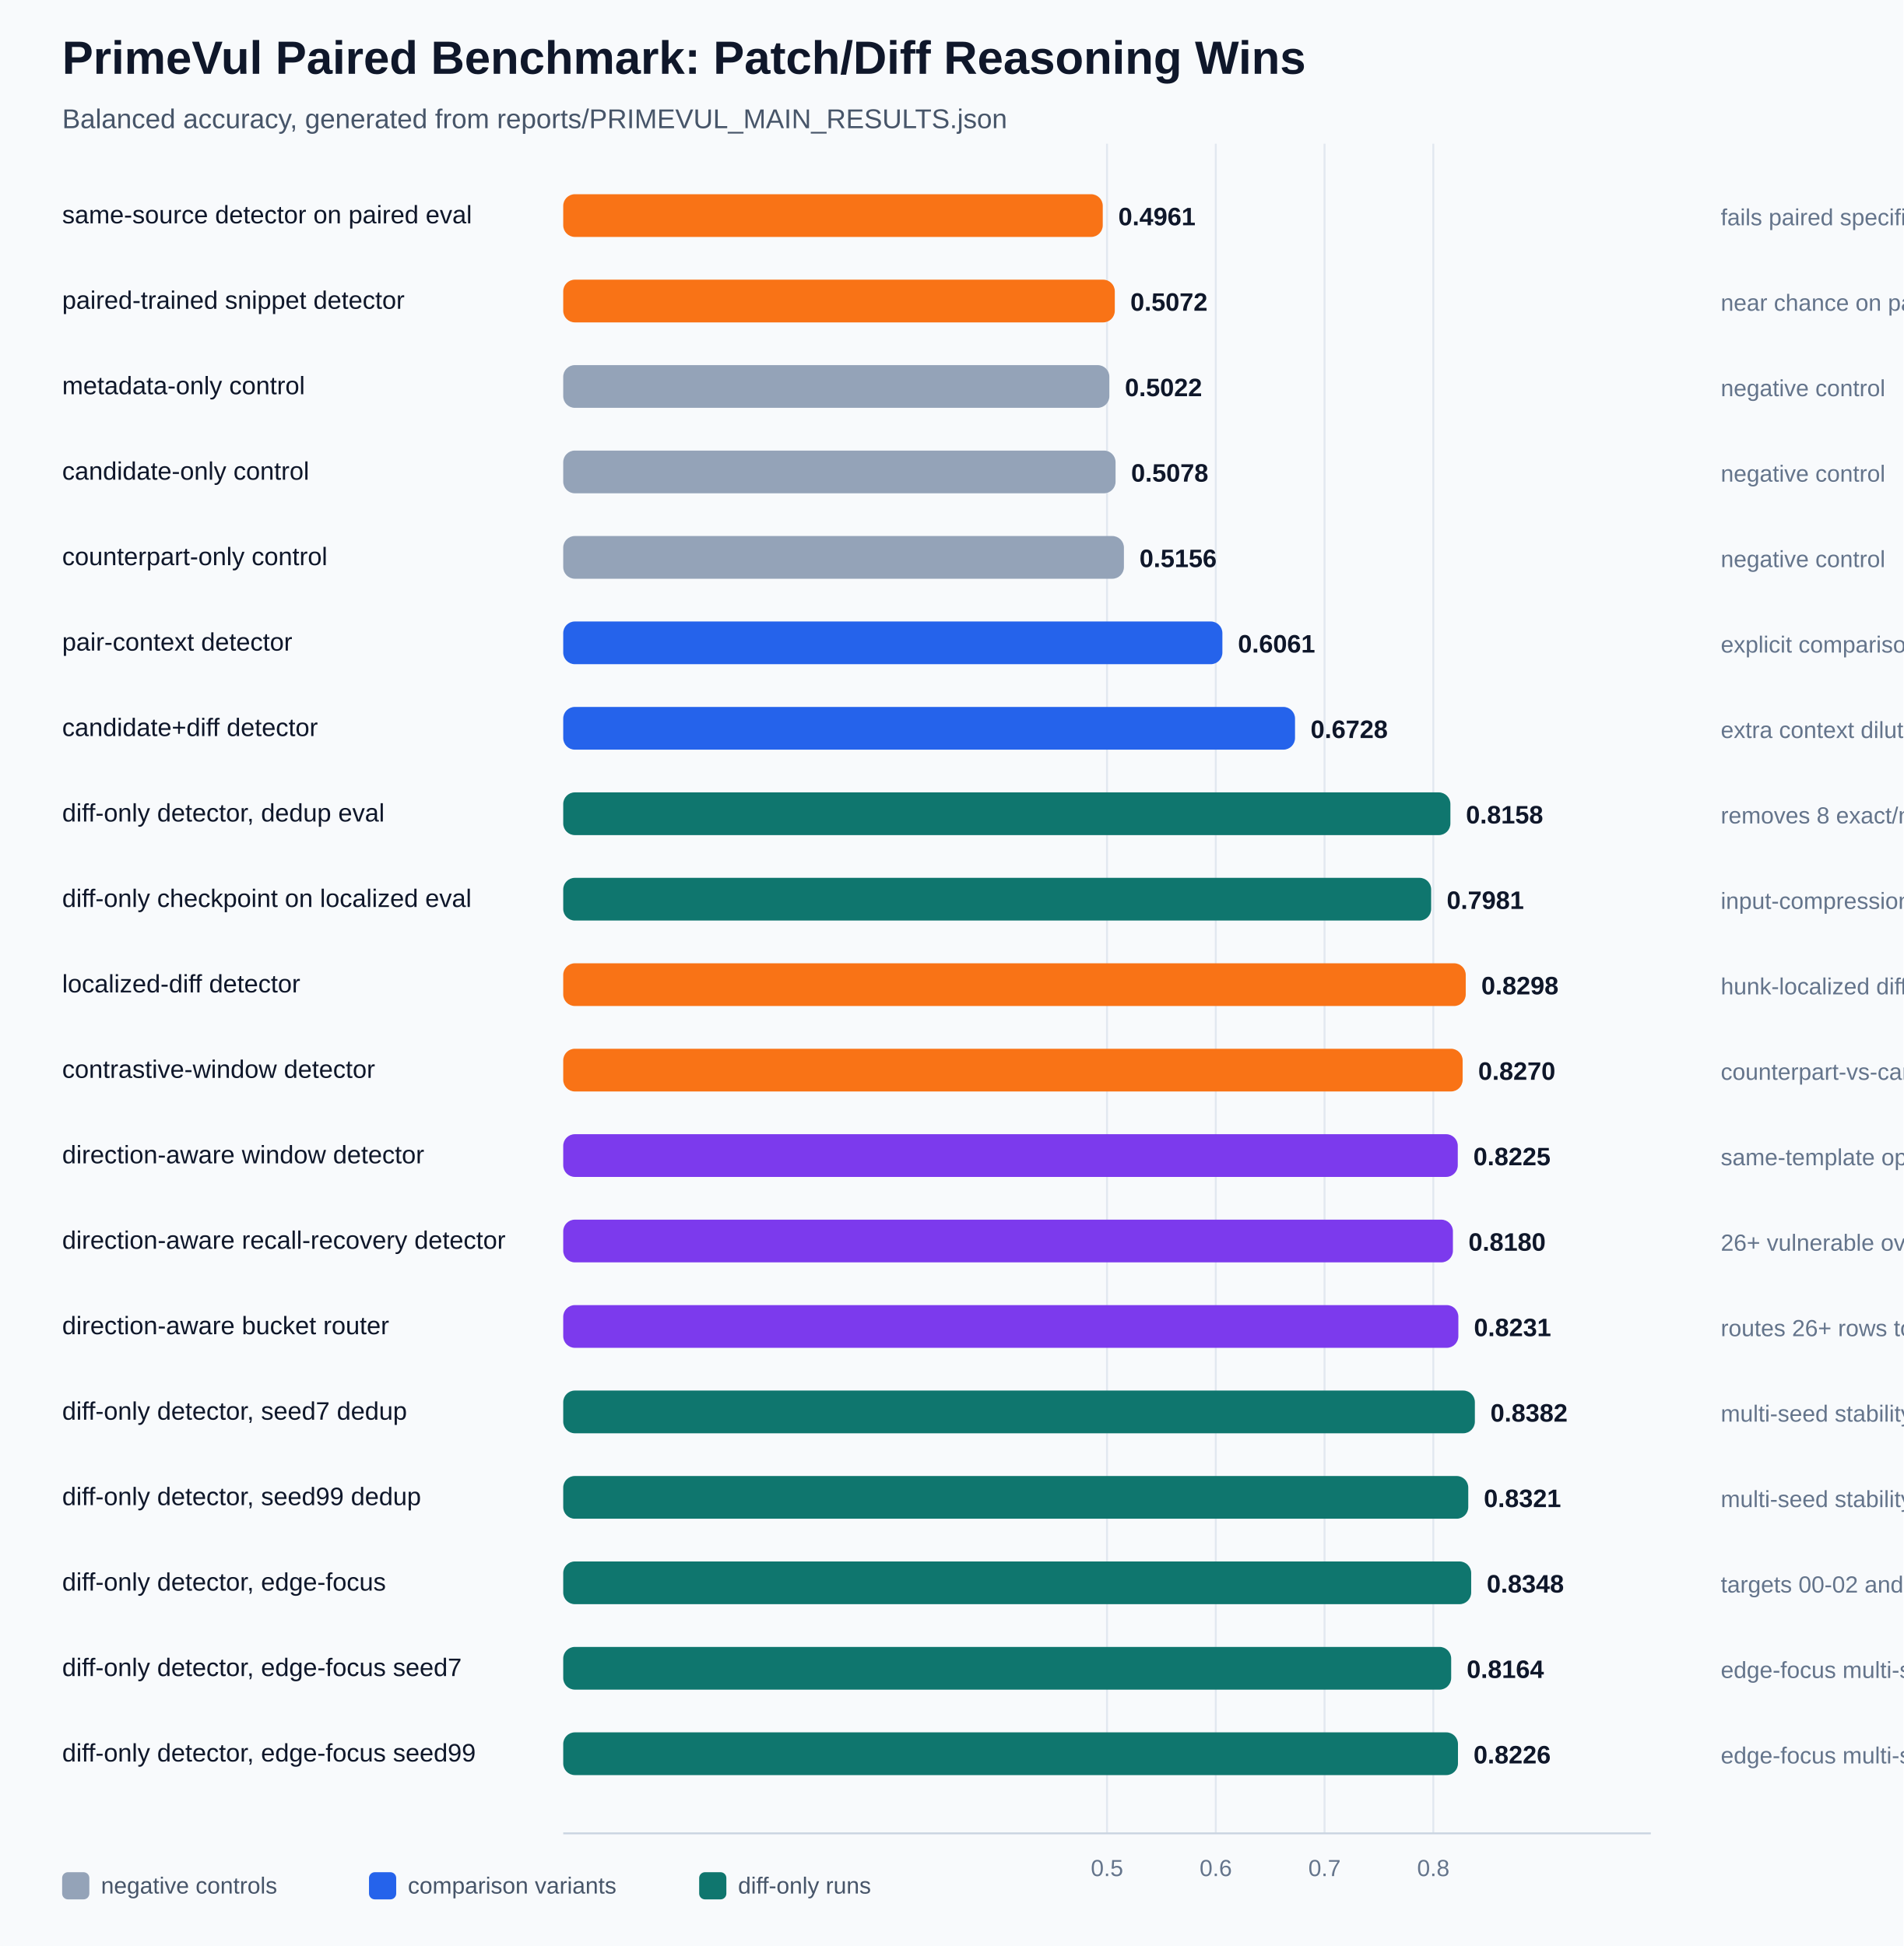
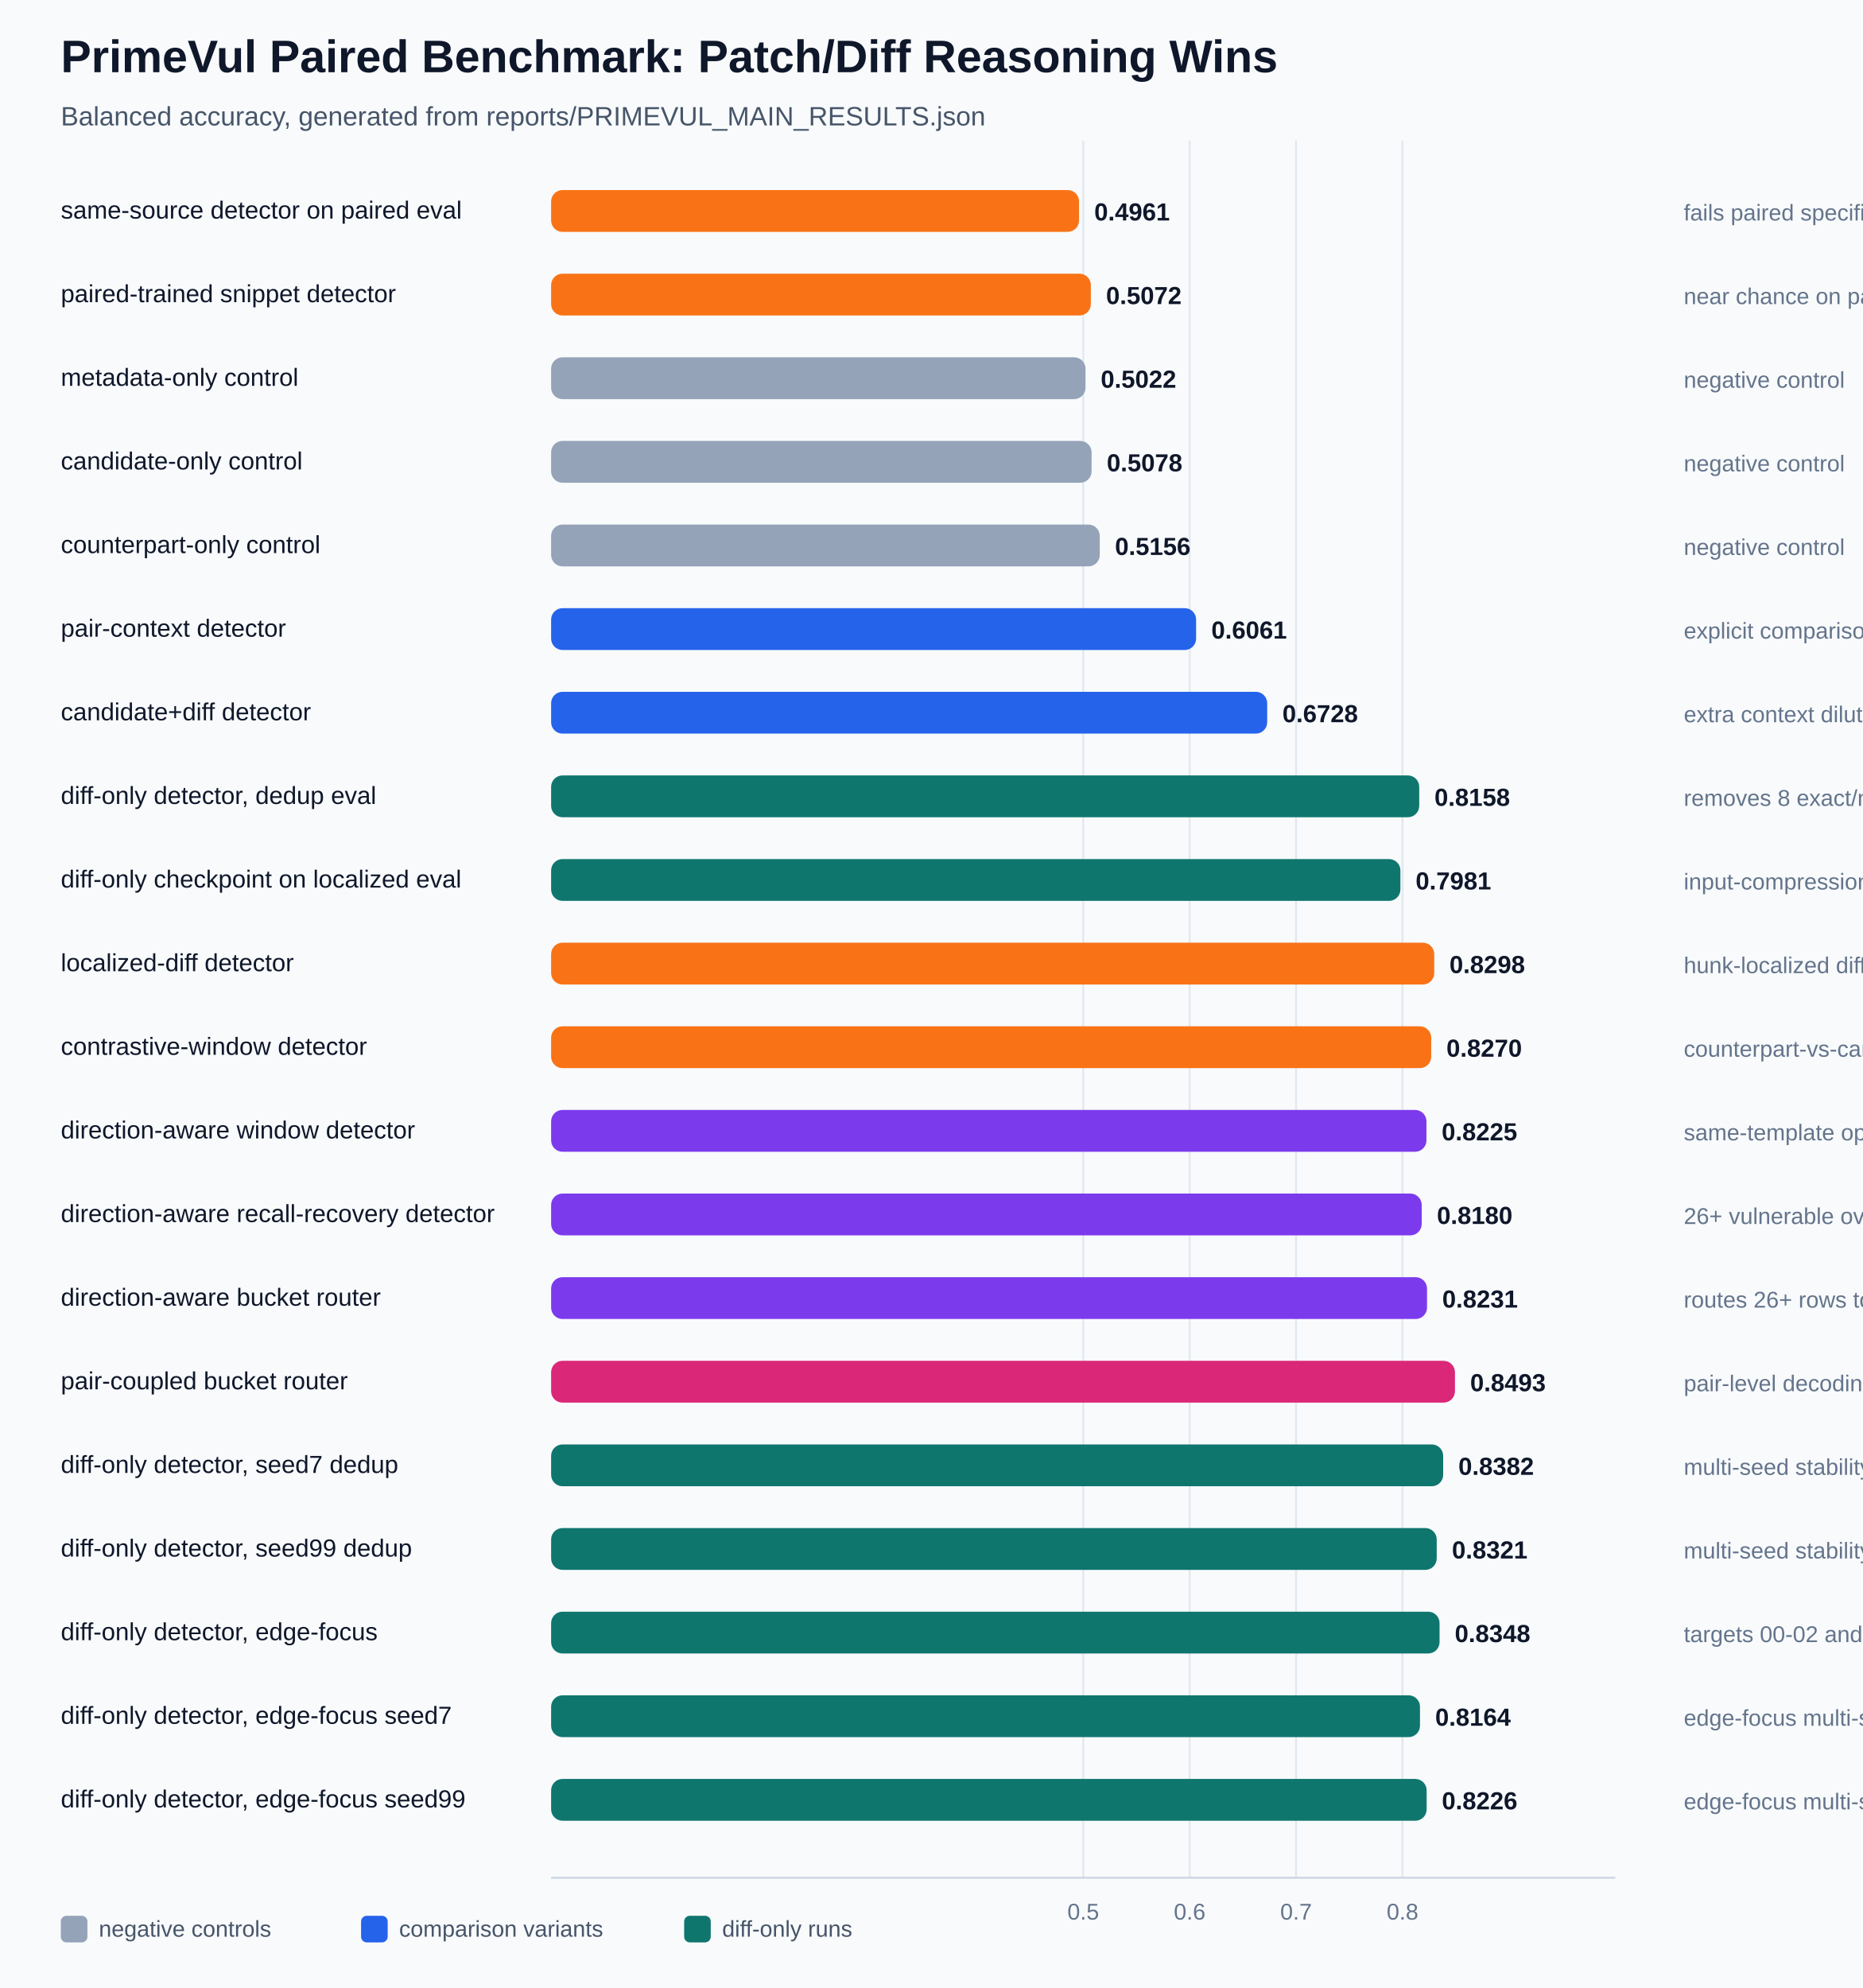
- <svg xmlns="http://www.w3.org/2000/svg" width="980" height="1002" viewBox="0 0 980 1002" role="img" aria-label="PrimeVul paired benchmark results">
+ <svg xmlns="http://www.w3.org/2000/svg" width="980" height="1046" viewBox="0 0 980 1046" role="img" aria-label="PrimeVul paired benchmark results">
  <rect width="100%" height="100%" fill="#f8fafc" />
  <text x="32" y="38" fill="#0f172a" font-family="Segoe UI, Arial, sans-serif" font-size="24" font-weight="700">PrimeVul Paired Benchmark: Patch/Diff Reasoning Wins</text>
  <text x="32" y="66" fill="#475569" font-family="Segoe UI, Arial, sans-serif" font-size="14">Balanced accuracy, generated from reports/PRIMEVUL_MAIN_RESULTS.json</text>
-   <line x1="570.0" y1="74" x2="570.0" y2="944" stroke="#e2e8f0" stroke-width="1" />
-   <text x="570.0" y="966" text-anchor="middle" fill="#64748b" font-family="Segoe UI, Arial, sans-serif" font-size="12">0.5</text>
-   <line x1="626.0" y1="74" x2="626.0" y2="944" stroke="#e2e8f0" stroke-width="1" />
-   <text x="626.0" y="966" text-anchor="middle" fill="#64748b" font-family="Segoe UI, Arial, sans-serif" font-size="12">0.6</text>
-   <line x1="682.0" y1="74" x2="682.0" y2="944" stroke="#e2e8f0" stroke-width="1" />
-   <text x="682.0" y="966" text-anchor="middle" fill="#64748b" font-family="Segoe UI, Arial, sans-serif" font-size="12">0.7</text>
-   <line x1="738.0" y1="74" x2="738.0" y2="944" stroke="#e2e8f0" stroke-width="1" />
-   <text x="738.0" y="966" text-anchor="middle" fill="#64748b" font-family="Segoe UI, Arial, sans-serif" font-size="12">0.8</text>
-   <line x1="290" y1="944" x2="850" y2="944" stroke="#cbd5e1" stroke-width="1" />
+   <line x1="570.0" y1="74" x2="570.0" y2="988" stroke="#e2e8f0" stroke-width="1" />
+   <text x="570.0" y="1010" text-anchor="middle" fill="#64748b" font-family="Segoe UI, Arial, sans-serif" font-size="12">0.5</text>
+   <line x1="626.0" y1="74" x2="626.0" y2="988" stroke="#e2e8f0" stroke-width="1" />
+   <text x="626.0" y="1010" text-anchor="middle" fill="#64748b" font-family="Segoe UI, Arial, sans-serif" font-size="12">0.6</text>
+   <line x1="682.0" y1="74" x2="682.0" y2="988" stroke="#e2e8f0" stroke-width="1" />
+   <text x="682.0" y="1010" text-anchor="middle" fill="#64748b" font-family="Segoe UI, Arial, sans-serif" font-size="12">0.7</text>
+   <line x1="738.0" y1="74" x2="738.0" y2="988" stroke="#e2e8f0" stroke-width="1" />
+   <text x="738.0" y="1010" text-anchor="middle" fill="#64748b" font-family="Segoe UI, Arial, sans-serif" font-size="12">0.8</text>
+   <line x1="290" y1="988" x2="850" y2="988" stroke="#cbd5e1" stroke-width="1" />
  <text x="32" y="115" fill="#0f172a" font-family="Segoe UI, Arial, sans-serif" font-size="13">same-source detector on paired eval</text>
  <rect x="290" y="100" width="277.8" height="22" rx="6" fill="#f97316" />
  <text x="575.8" y="116" fill="#0f172a" font-family="Segoe UI, Arial, sans-serif" font-size="13" font-weight="600">0.4961</text>
  <text x="886" y="116" fill="#64748b" font-family="Segoe UI, Arial, sans-serif" font-size="12">fails paired specificity</text>
  <text x="32" y="159" fill="#0f172a" font-family="Segoe UI, Arial, sans-serif" font-size="13">paired-trained snippet detector</text>
  <rect x="290" y="144" width="284.0" height="22" rx="6" fill="#f97316" />
  <text x="582.0" y="160" fill="#0f172a" font-family="Segoe UI, Arial, sans-serif" font-size="13" font-weight="600">0.5072</text>
  <text x="886" y="160" fill="#64748b" font-family="Segoe UI, Arial, sans-serif" font-size="12">near chance on paired snippets</text>
  <text x="32" y="203" fill="#0f172a" font-family="Segoe UI, Arial, sans-serif" font-size="13">metadata-only control</text>
  <rect x="290" y="188" width="281.2" height="22" rx="6" fill="#94a3b8" />
  <text x="579.2" y="204" fill="#0f172a" font-family="Segoe UI, Arial, sans-serif" font-size="13" font-weight="600">0.5022</text>
  <text x="886" y="204" fill="#64748b" font-family="Segoe UI, Arial, sans-serif" font-size="12">negative control</text>
  <text x="32" y="247" fill="#0f172a" font-family="Segoe UI, Arial, sans-serif" font-size="13">candidate-only control</text>
  <rect x="290" y="232" width="284.4" height="22" rx="6" fill="#94a3b8" />
  <text x="582.4" y="248" fill="#0f172a" font-family="Segoe UI, Arial, sans-serif" font-size="13" font-weight="600">0.5078</text>
  <text x="886" y="248" fill="#64748b" font-family="Segoe UI, Arial, sans-serif" font-size="12">negative control</text>
  <text x="32" y="291" fill="#0f172a" font-family="Segoe UI, Arial, sans-serif" font-size="13">counterpart-only control</text>
  <rect x="290" y="276" width="288.7" height="22" rx="6" fill="#94a3b8" />
  <text x="586.7" y="292" fill="#0f172a" font-family="Segoe UI, Arial, sans-serif" font-size="13" font-weight="600">0.5156</text>
  <text x="886" y="292" fill="#64748b" font-family="Segoe UI, Arial, sans-serif" font-size="12">negative control</text>
  <text x="32" y="335" fill="#0f172a" font-family="Segoe UI, Arial, sans-serif" font-size="13">pair-context detector</text>
  <rect x="290" y="320" width="339.4" height="22" rx="6" fill="#2563eb" />
  <text x="637.4" y="336" fill="#0f172a" font-family="Segoe UI, Arial, sans-serif" font-size="13" font-weight="600">0.6061</text>
  <text x="886" y="336" fill="#64748b" font-family="Segoe UI, Arial, sans-serif" font-size="12">explicit comparison helps</text>
  <text x="32" y="379" fill="#0f172a" font-family="Segoe UI, Arial, sans-serif" font-size="13">candidate+diff detector</text>
  <rect x="290" y="364" width="376.8" height="22" rx="6" fill="#2563eb" />
  <text x="674.8" y="380" fill="#0f172a" font-family="Segoe UI, Arial, sans-serif" font-size="13" font-weight="600">0.6728</text>
  <text x="886" y="380" fill="#64748b" font-family="Segoe UI, Arial, sans-serif" font-size="12">extra context dilutes patch signal</text>
  <text x="32" y="423" fill="#0f172a" font-family="Segoe UI, Arial, sans-serif" font-size="13">diff-only detector, dedup eval</text>
  <rect x="290" y="408" width="456.8" height="22" rx="6" fill="#0f766e" />
  <text x="754.8" y="424" fill="#0f172a" font-family="Segoe UI, Arial, sans-serif" font-size="13" font-weight="600">0.8158</text>
  <text x="886" y="424" fill="#64748b" font-family="Segoe UI, Arial, sans-serif" font-size="12">removes 8 exact/near-duplicate eval rows</text>
  <text x="32" y="467" fill="#0f172a" font-family="Segoe UI, Arial, sans-serif" font-size="13">diff-only checkpoint on localized eval</text>
  <rect x="290" y="452" width="446.9" height="22" rx="6" fill="#0f766e" />
  <text x="744.9" y="468" fill="#0f172a" font-family="Segoe UI, Arial, sans-serif" font-size="13" font-weight="600">0.7981</text>
  <text x="886" y="468" fill="#64748b" font-family="Segoe UI, Arial, sans-serif" font-size="12">input-compression transfer check</text>
  <text x="32" y="511" fill="#0f172a" font-family="Segoe UI, Arial, sans-serif" font-size="13">localized-diff detector</text>
  <rect x="290" y="496" width="464.7" height="22" rx="6" fill="#f97316" />
  <text x="762.7" y="512" fill="#0f172a" font-family="Segoe UI, Arial, sans-serif" font-size="13" font-weight="600">0.8298</text>
  <text x="886" y="512" fill="#64748b" font-family="Segoe UI, Arial, sans-serif" font-size="12">hunk-localized diff training</text>
  <text x="32" y="555" fill="#0f172a" font-family="Segoe UI, Arial, sans-serif" font-size="13">contrastive-window detector</text>
  <rect x="290" y="540" width="463.1" height="22" rx="6" fill="#f97316" />
  <text x="761.1" y="556" fill="#0f172a" font-family="Segoe UI, Arial, sans-serif" font-size="13" font-weight="600">0.8270</text>
  <text x="886" y="556" fill="#64748b" font-family="Segoe UI, Arial, sans-serif" font-size="12">counterpart-vs-candidate changed windows</text>
  <text x="32" y="599" fill="#0f172a" font-family="Segoe UI, Arial, sans-serif" font-size="13">direction-aware window detector</text>
  <rect x="290" y="584" width="460.6" height="22" rx="6" fill="#7c3aed" />
  <text x="758.6" y="600" fill="#0f172a" font-family="Segoe UI, Arial, sans-serif" font-size="13" font-weight="600">0.8225</text>
  <text x="886" y="600" fill="#64748b" font-family="Segoe UI, Arial, sans-serif" font-size="12">same-template operation-direction windows</text>
  <text x="32" y="643" fill="#0f172a" font-family="Segoe UI, Arial, sans-serif" font-size="13">direction-aware recall-recovery detector</text>
  <rect x="290" y="628" width="458.1" height="22" rx="6" fill="#7c3aed" />
  <text x="756.1" y="644" fill="#0f172a" font-family="Segoe UI, Arial, sans-serif" font-size="13" font-weight="600">0.8180</text>
  <text x="886" y="644" fill="#64748b" font-family="Segoe UI, Arial, sans-serif" font-size="12">26+ vulnerable oversampling with safe anchors</text>
  <text x="32" y="687" fill="#0f172a" font-family="Segoe UI, Arial, sans-serif" font-size="13">direction-aware bucket router</text>
  <rect x="290" y="672" width="460.9" height="22" rx="6" fill="#7c3aed" />
  <text x="758.9" y="688" fill="#0f172a" font-family="Segoe UI, Arial, sans-serif" font-size="13" font-weight="600">0.8231</text>
  <text x="886" y="688" fill="#64748b" font-family="Segoe UI, Arial, sans-serif" font-size="12">routes 26+ rows to recall-recovery v1</text>
-   <text x="32" y="731" fill="#0f172a" font-family="Segoe UI, Arial, sans-serif" font-size="13">diff-only detector, seed7 dedup</text>
-   <rect x="290" y="716" width="469.4" height="22" rx="6" fill="#0f766e" />
-   <text x="767.4" y="732" fill="#0f172a" font-family="Segoe UI, Arial, sans-serif" font-size="13" font-weight="600">0.8382</text>
-   <text x="886" y="732" fill="#64748b" font-family="Segoe UI, Arial, sans-serif" font-size="12">multi-seed stability</text>
-   <text x="32" y="775" fill="#0f172a" font-family="Segoe UI, Arial, sans-serif" font-size="13">diff-only detector, seed99 dedup</text>
-   <rect x="290" y="760" width="466.0" height="22" rx="6" fill="#0f766e" />
-   <text x="764.0" y="776" fill="#0f172a" font-family="Segoe UI, Arial, sans-serif" font-size="13" font-weight="600">0.8321</text>
+   <text x="32" y="731" fill="#0f172a" font-family="Segoe UI, Arial, sans-serif" font-size="13">pair-coupled bucket router</text>
+   <rect x="290" y="716" width="475.6" height="22" rx="6" fill="#db2777" />
+   <text x="773.6" y="732" fill="#0f172a" font-family="Segoe UI, Arial, sans-serif" font-size="13" font-weight="600">0.8493</text>
+   <text x="886" y="732" fill="#64748b" font-family="Segoe UI, Arial, sans-serif" font-size="12">pair-level decoding on held-out pair groups</text>
+   <text x="32" y="775" fill="#0f172a" font-family="Segoe UI, Arial, sans-serif" font-size="13">diff-only detector, seed7 dedup</text>
+   <rect x="290" y="760" width="469.4" height="22" rx="6" fill="#0f766e" />
+   <text x="767.4" y="776" fill="#0f172a" font-family="Segoe UI, Arial, sans-serif" font-size="13" font-weight="600">0.8382</text>
  <text x="886" y="776" fill="#64748b" font-family="Segoe UI, Arial, sans-serif" font-size="12">multi-seed stability</text>
-   <text x="32" y="819" fill="#0f172a" font-family="Segoe UI, Arial, sans-serif" font-size="13">diff-only detector, edge-focus</text>
-   <rect x="290" y="804" width="467.5" height="22" rx="6" fill="#0f766e" />
-   <text x="765.5" y="820" fill="#0f172a" font-family="Segoe UI, Arial, sans-serif" font-size="13" font-weight="600">0.8348</text>
-   <text x="886" y="820" fill="#64748b" font-family="Segoe UI, Arial, sans-serif" font-size="12">targets 00-02 and 26+ changed-line buckets; single seed</text>
-   <text x="32" y="863" fill="#0f172a" font-family="Segoe UI, Arial, sans-serif" font-size="13">diff-only detector, edge-focus seed7</text>
-   <rect x="290" y="848" width="457.2" height="22" rx="6" fill="#0f766e" />
-   <text x="755.2" y="864" fill="#0f172a" font-family="Segoe UI, Arial, sans-serif" font-size="13" font-weight="600">0.8164</text>
-   <text x="886" y="864" fill="#64748b" font-family="Segoe UI, Arial, sans-serif" font-size="12">edge-focus multi-seed check</text>
-   <text x="32" y="907" fill="#0f172a" font-family="Segoe UI, Arial, sans-serif" font-size="13">diff-only detector, edge-focus seed99</text>
-   <rect x="290" y="892" width="460.7" height="22" rx="6" fill="#0f766e" />
-   <text x="758.7" y="908" fill="#0f172a" font-family="Segoe UI, Arial, sans-serif" font-size="13" font-weight="600">0.8226</text>
+   <text x="32" y="819" fill="#0f172a" font-family="Segoe UI, Arial, sans-serif" font-size="13">diff-only detector, seed99 dedup</text>
+   <rect x="290" y="804" width="466.0" height="22" rx="6" fill="#0f766e" />
+   <text x="764.0" y="820" fill="#0f172a" font-family="Segoe UI, Arial, sans-serif" font-size="13" font-weight="600">0.8321</text>
+   <text x="886" y="820" fill="#64748b" font-family="Segoe UI, Arial, sans-serif" font-size="12">multi-seed stability</text>
+   <text x="32" y="863" fill="#0f172a" font-family="Segoe UI, Arial, sans-serif" font-size="13">diff-only detector, edge-focus</text>
+   <rect x="290" y="848" width="467.5" height="22" rx="6" fill="#0f766e" />
+   <text x="765.5" y="864" fill="#0f172a" font-family="Segoe UI, Arial, sans-serif" font-size="13" font-weight="600">0.8348</text>
+   <text x="886" y="864" fill="#64748b" font-family="Segoe UI, Arial, sans-serif" font-size="12">targets 00-02 and 26+ changed-line buckets; single seed</text>
+   <text x="32" y="907" fill="#0f172a" font-family="Segoe UI, Arial, sans-serif" font-size="13">diff-only detector, edge-focus seed7</text>
+   <rect x="290" y="892" width="457.2" height="22" rx="6" fill="#0f766e" />
+   <text x="755.2" y="908" fill="#0f172a" font-family="Segoe UI, Arial, sans-serif" font-size="13" font-weight="600">0.8164</text>
  <text x="886" y="908" fill="#64748b" font-family="Segoe UI, Arial, sans-serif" font-size="12">edge-focus multi-seed check</text>
-   <rect x="32" y="964" width="14" height="14" rx="3" fill="#94a3b8" />
-   <text x="52" y="975" fill="#475569" font-family="Segoe UI, Arial, sans-serif" font-size="12">negative controls</text>
-   <rect x="190" y="964" width="14" height="14" rx="3" fill="#2563eb" />
-   <text x="210" y="975" fill="#475569" font-family="Segoe UI, Arial, sans-serif" font-size="12">comparison variants</text>
-   <rect x="360" y="964" width="14" height="14" rx="3" fill="#0f766e" />
-   <text x="380" y="975" fill="#475569" font-family="Segoe UI, Arial, sans-serif" font-size="12">diff-only runs</text>
+   <text x="32" y="951" fill="#0f172a" font-family="Segoe UI, Arial, sans-serif" font-size="13">diff-only detector, edge-focus seed99</text>
+   <rect x="290" y="936" width="460.7" height="22" rx="6" fill="#0f766e" />
+   <text x="758.7" y="952" fill="#0f172a" font-family="Segoe UI, Arial, sans-serif" font-size="13" font-weight="600">0.8226</text>
+   <text x="886" y="952" fill="#64748b" font-family="Segoe UI, Arial, sans-serif" font-size="12">edge-focus multi-seed check</text>
+   <rect x="32" y="1008" width="14" height="14" rx="3" fill="#94a3b8" />
+   <text x="52" y="1019" fill="#475569" font-family="Segoe UI, Arial, sans-serif" font-size="12">negative controls</text>
+   <rect x="190" y="1008" width="14" height="14" rx="3" fill="#2563eb" />
+   <text x="210" y="1019" fill="#475569" font-family="Segoe UI, Arial, sans-serif" font-size="12">comparison variants</text>
+   <rect x="360" y="1008" width="14" height="14" rx="3" fill="#0f766e" />
+   <text x="380" y="1019" fill="#475569" font-family="Segoe UI, Arial, sans-serif" font-size="12">diff-only runs</text>
</svg>
